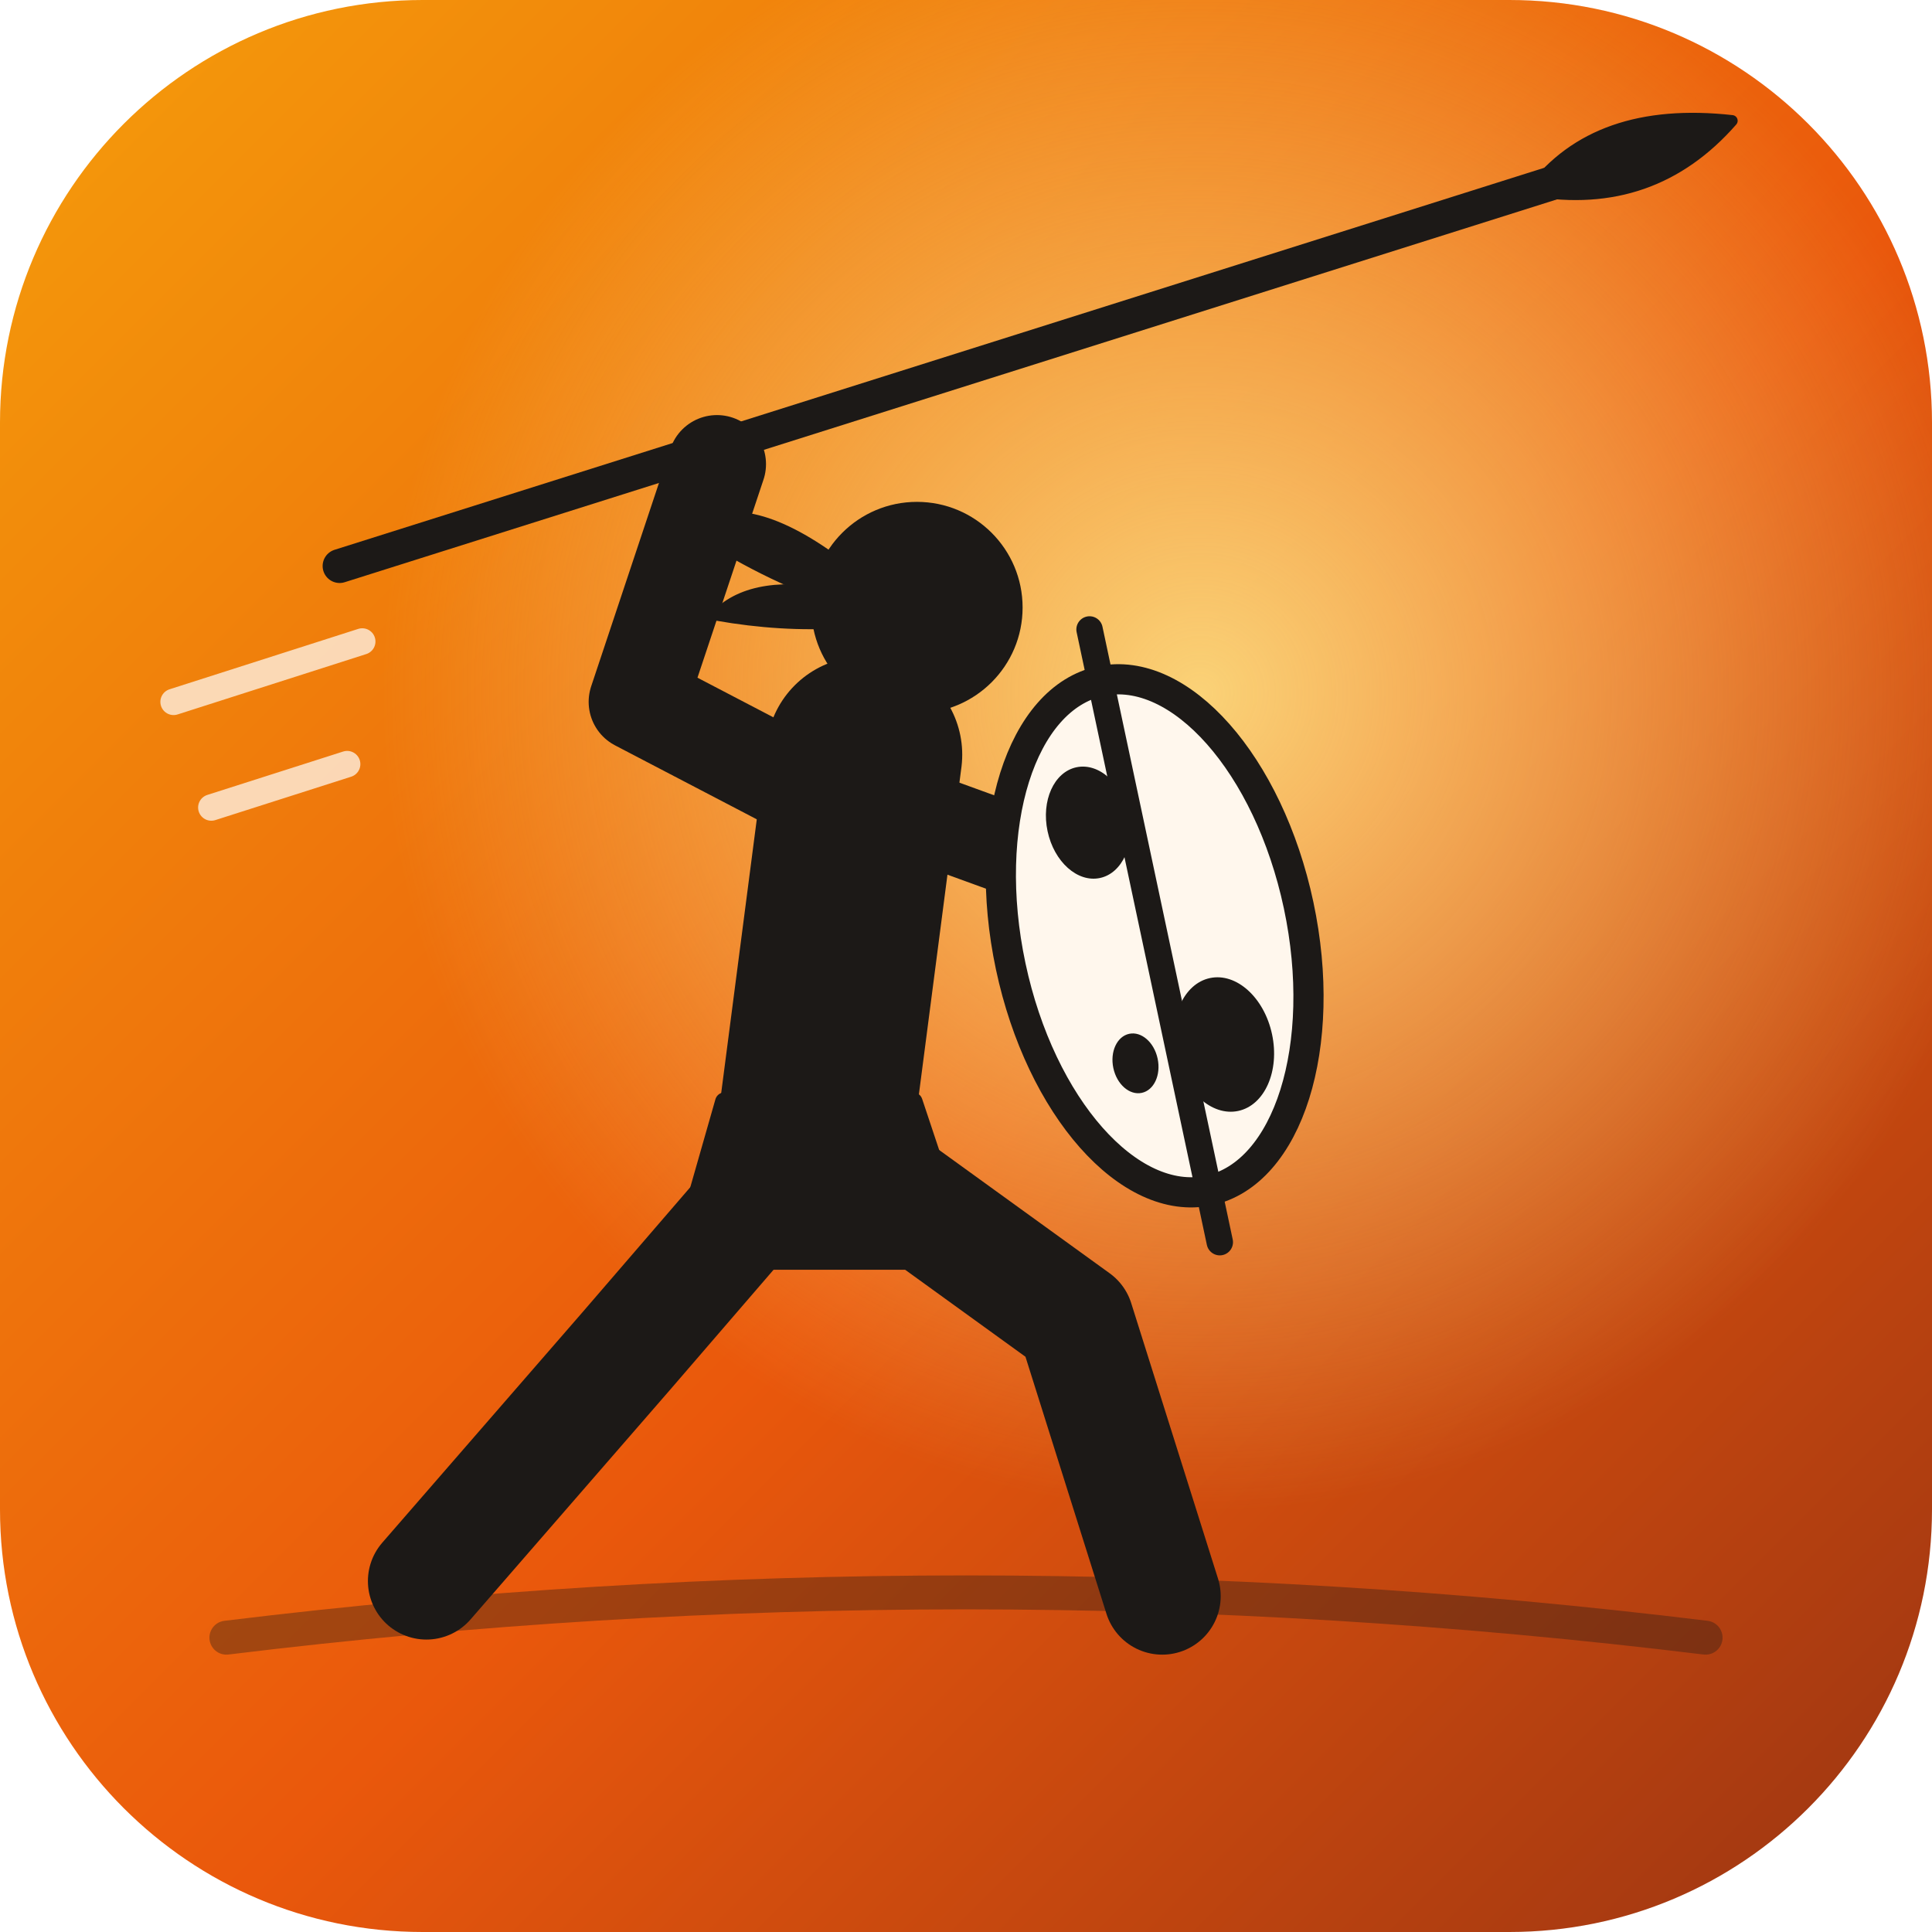
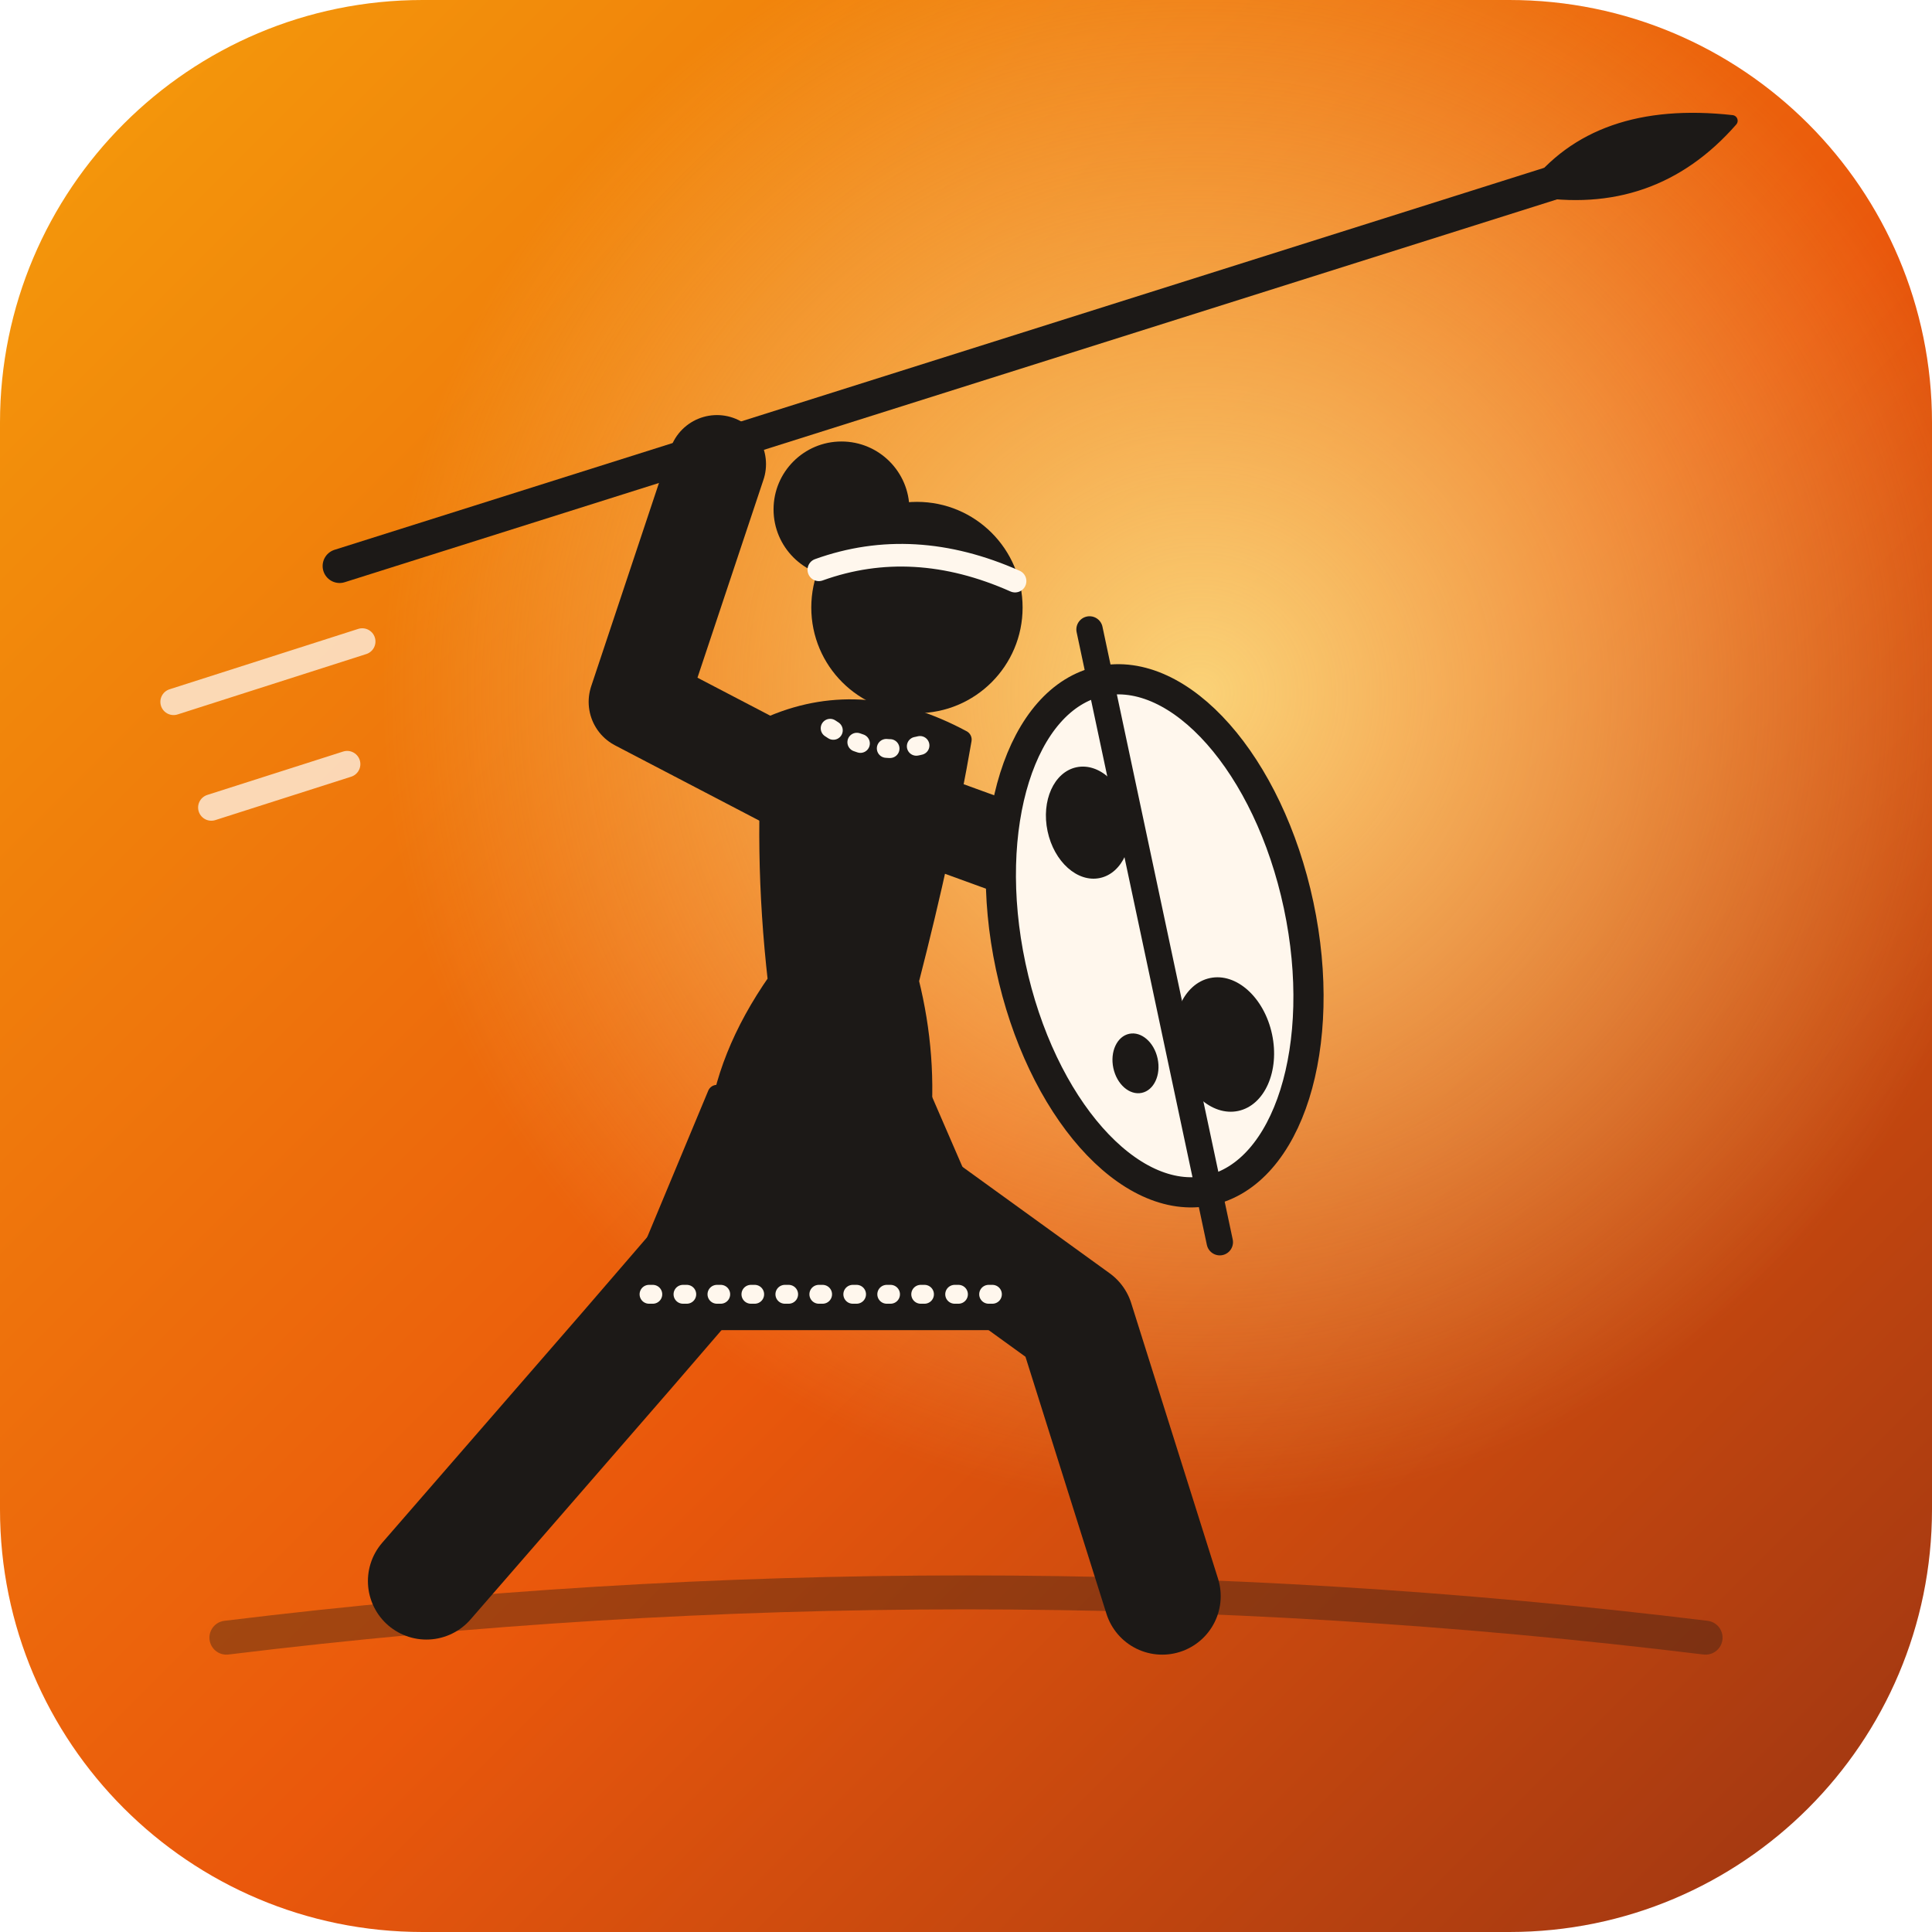
<svg xmlns="http://www.w3.org/2000/svg" viewBox="0 0 1024 1024" width="1024" height="1024">
  <defs>
    <linearGradient id="bg" x1="0" y1="0" x2="1" y2="1">
      <stop offset="0" stop-color="#F59E0B" />
      <stop offset="0.55" stop-color="#EA580C" />
      <stop offset="1" stop-color="#9A3412" />
    </linearGradient>
    <radialGradient id="sun" cx="0.62" cy="0.36" r="0.42">
      <stop offset="0" stop-color="#FDE68A" stop-opacity="0.85" />
      <stop offset="1" stop-color="#FDE68A" stop-opacity="0" />
    </radialGradient>
  </defs>
  <rect width="1024" height="1024" rx="224" fill="url(#bg)" />
  <rect width="1024" height="1024" rx="224" fill="url(#sun)" />
  <path d="M120 868 Q512 820 904 868" fill="none" stroke="#1C1917" stroke-opacity="0.35" stroke-width="18" stroke-linecap="round" />
  <g stroke="#FFF7ED" stroke-opacity="0.75" stroke-width="14" stroke-linecap="round">
    <line x1="92" y1="372" x2="192" y2="340" />
    <line x1="112" y1="428" x2="184" y2="405" />
  </g>
  <g fill="#1C1917" stroke="#1C1917" stroke-linecap="round" stroke-linejoin="round">
    <line x1="180" y1="300" x2="826" y2="96" stroke-width="18" />
    <path d="M812 101 Q846 56 918 64 Q876 112 812 101 Z" stroke-width="6" />
    <polyline points="432,600 332,716 226,838" fill="none" stroke-width="62" />
-     <line x1="458" y1="400" x2="432" y2="600" stroke-width="104" />
+     <path d="M410 384 Q458 364 510 392 Q500 450 482 520 Q492 560 488 600 L380 600 Q384 560 412 520 Q404 450 410 384 Z" stroke-width="10" />
    <polyline points="440,606 570,700 616,846" fill="none" stroke-width="62" />
    <polyline points="430,420 338,372 380,246" fill="none" stroke-width="52" />
    <circle cx="486" cy="322" r="56" stroke="none" />
-     <path d="M446 300 Q396 262 368 280 Q404 304 444 318 Z" stroke-width="6" />
-     <path d="M446 316 Q400 306 380 326 Q414 332 446 330 Z" stroke-width="6" />
-     <path d="M384 584 L484 584 L512 668 L360 668 Z" stroke-width="10" />
+     <circle cx="446" cy="270" r="36" stroke="none" />
+     <path d="M380 580 L488 580 L540 700 L330 700 Z" stroke-width="10" />
    <line x1="480" y1="430" x2="590" y2="470" stroke-width="48" />
+   </g>
+   <g fill="none" stroke="#FFF7ED" stroke-linecap="round">
+     <path d="M434 302 Q484 284 538 308" stroke-width="12" />
+     <path d="M440 386 Q466 404 498 392" stroke-width="10" stroke-dasharray="2 14" />
+     <line x1="344" y1="686" x2="526" y2="686" stroke-width="10" stroke-dasharray="2 16" />
  </g>
  <g transform="rotate(-12 612 496)">
    <ellipse cx="612" cy="496" rx="78" ry="138" fill="#FFF7ED" stroke="#1C1917" stroke-width="16" />
    <ellipse cx="590" cy="430" rx="22" ry="30" fill="#1C1917" />
    <ellipse cx="636" cy="560" rx="26" ry="36" fill="#1C1917" />
    <ellipse cx="588" cy="560" rx="12" ry="16" fill="#1C1917" />
    <line x1="612" y1="330" x2="612" y2="662" stroke="#1C1917" stroke-width="14" stroke-linecap="round" />
  </g>
</svg>
